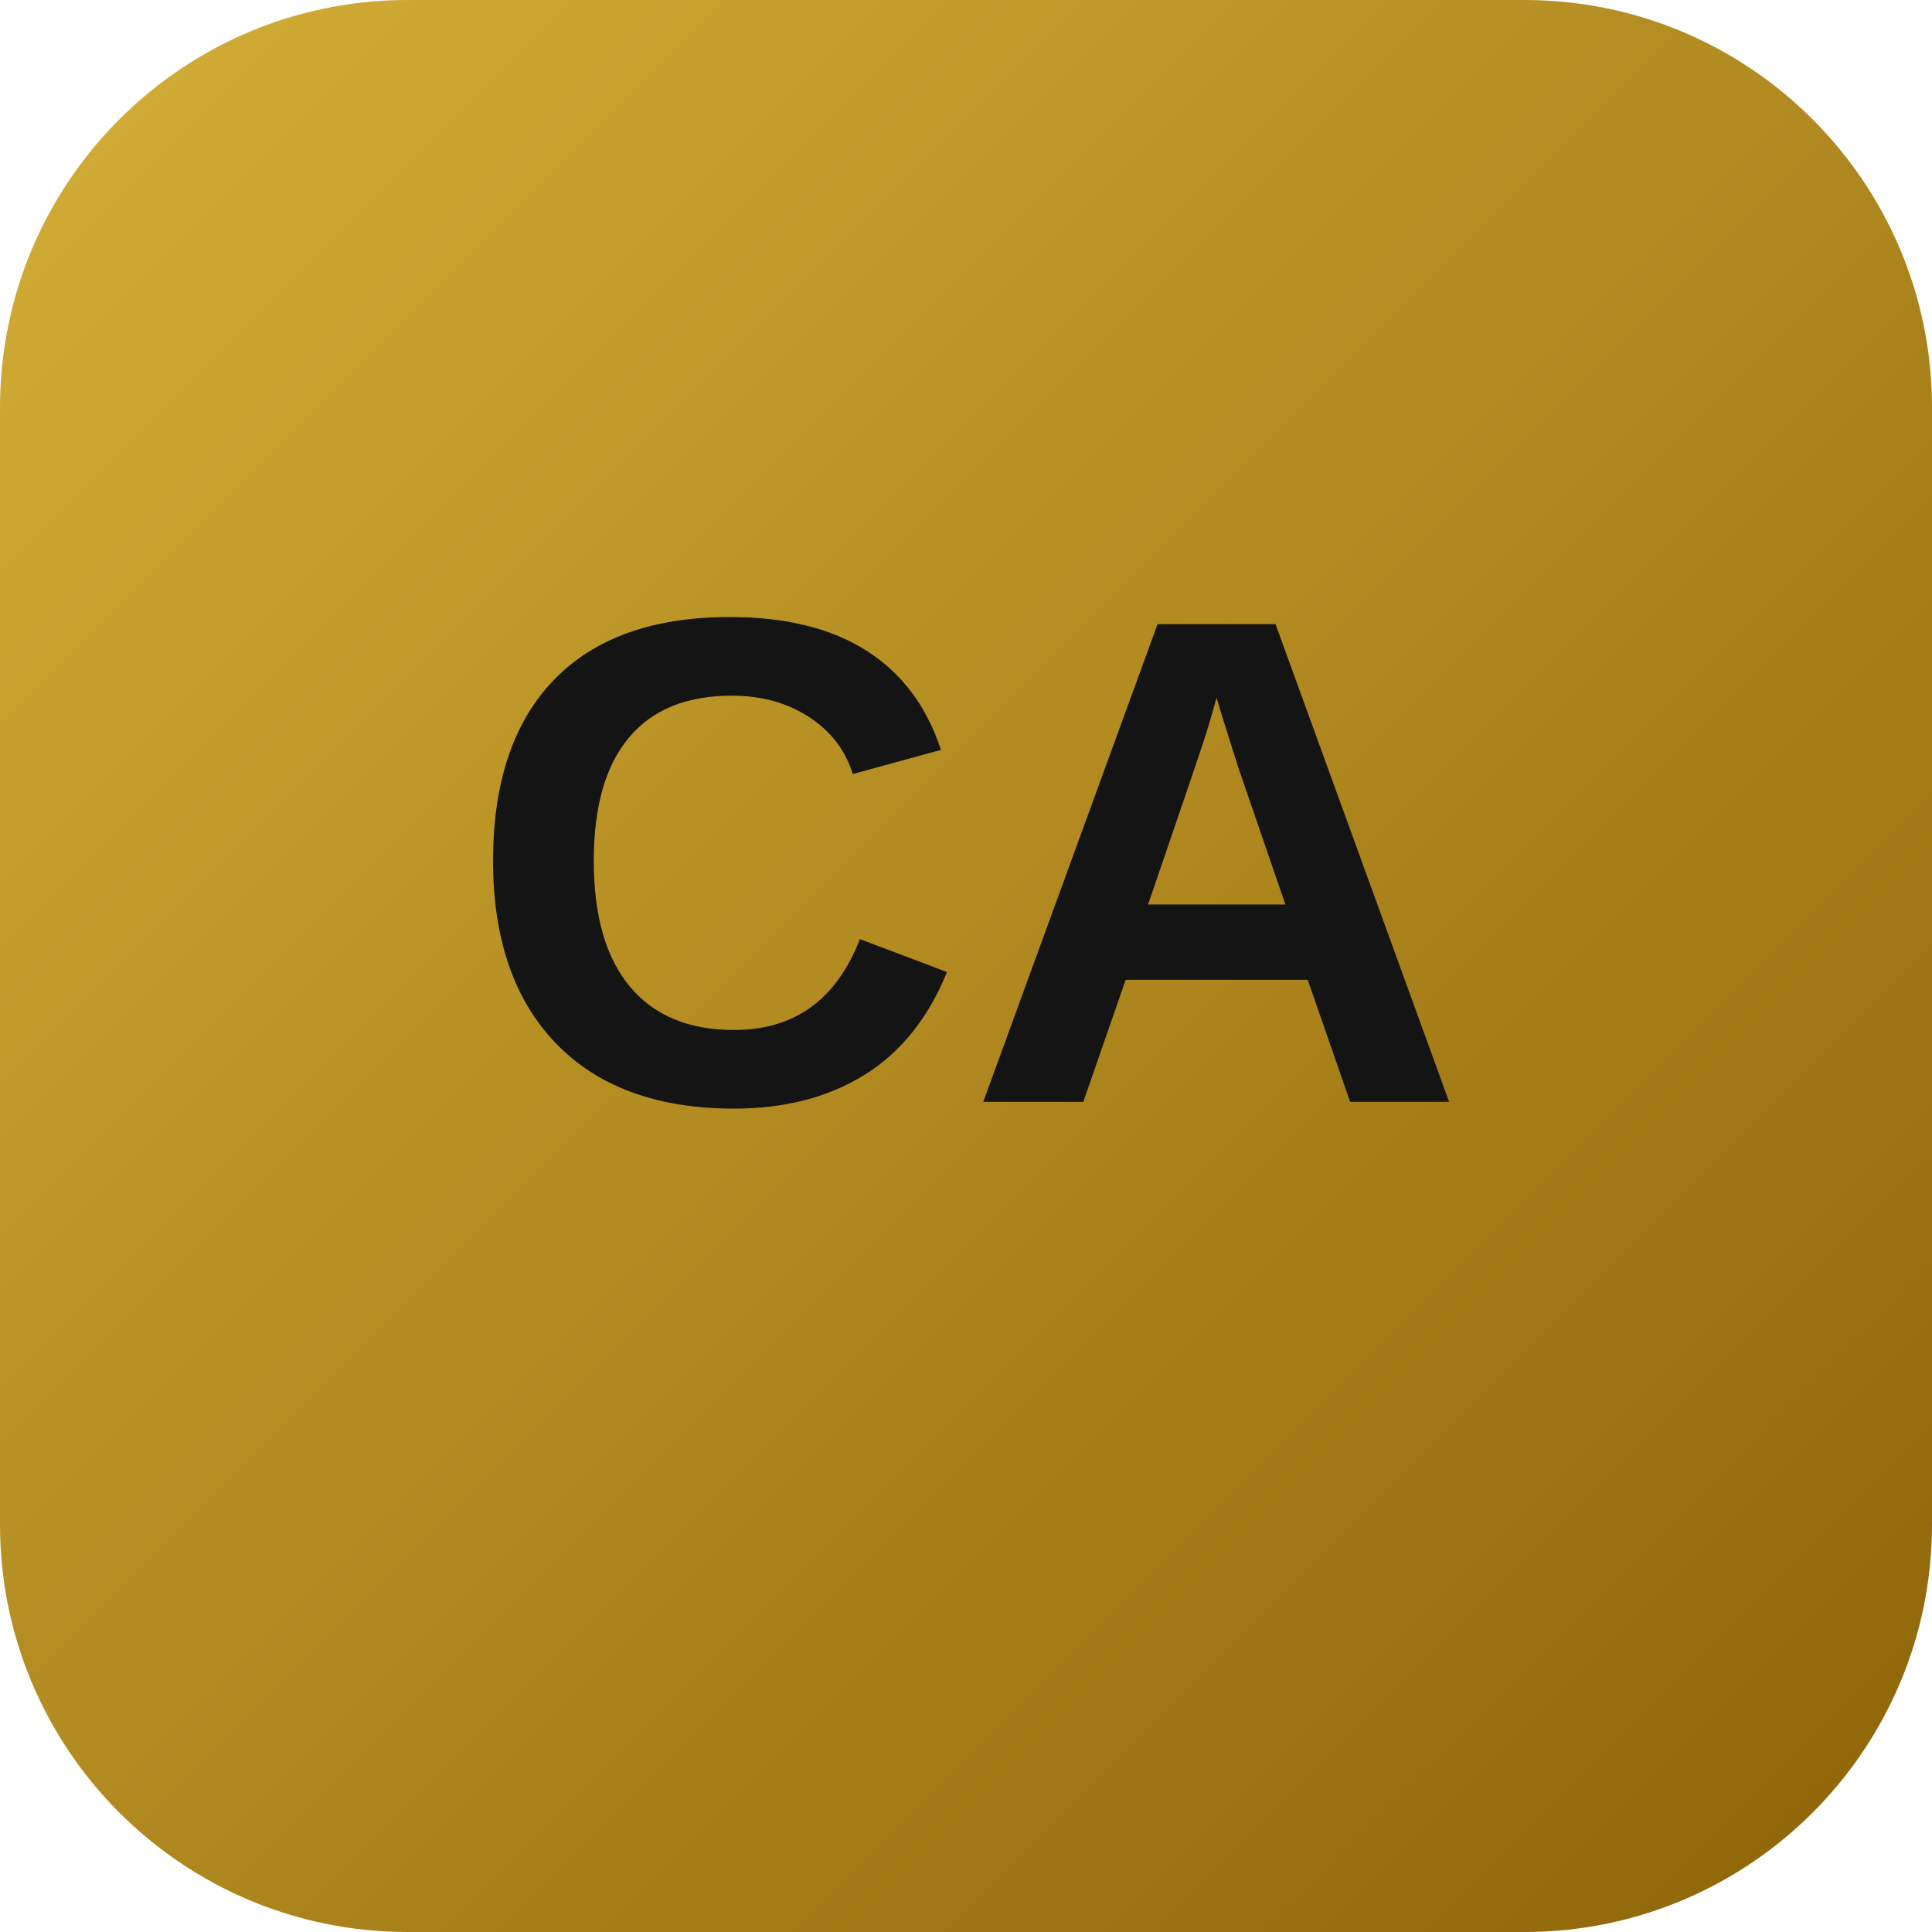
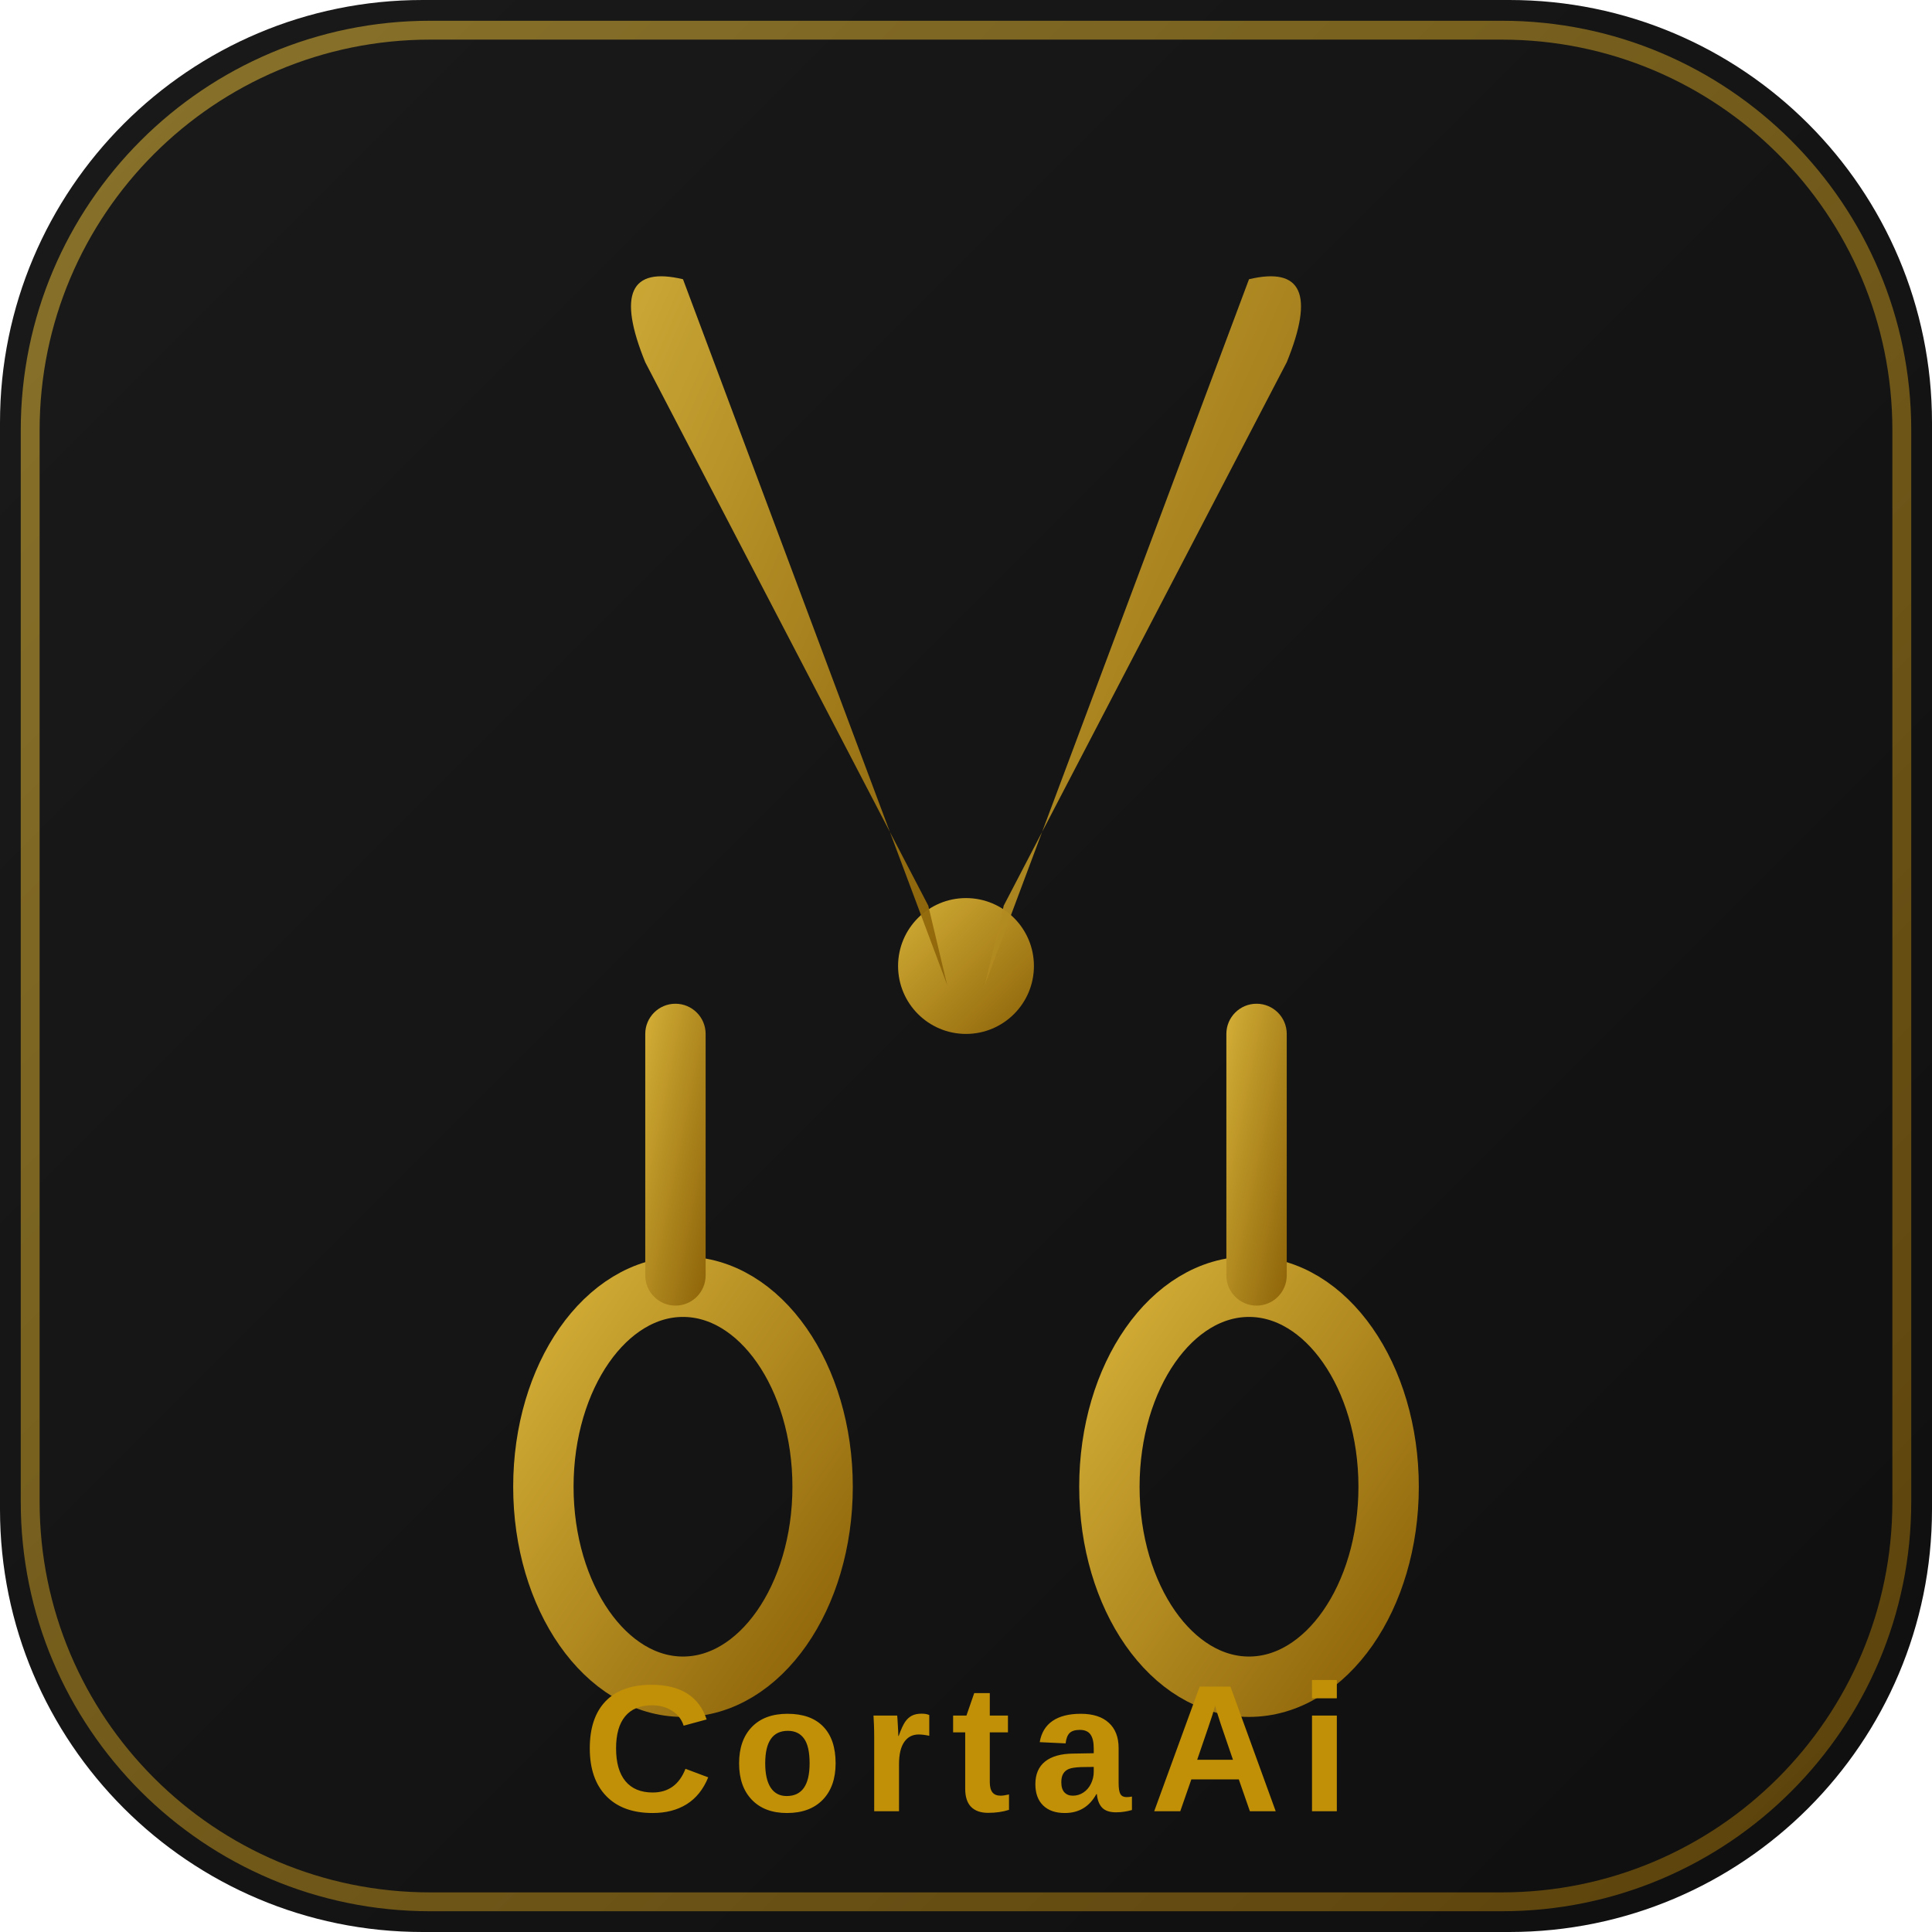
<svg xmlns="http://www.w3.org/2000/svg" width="512" height="512" viewBox="0 0 512 512" role="img" aria-label="CortaAi">
  <defs>
    <linearGradient id="bg" x1="0" y1="0" x2="1" y2="1">
+       <stop offset="0%" stop-color="#1a1a1a" />
+       <stop offset="100%" stop-color="#0f0f0f" />
+     </linearGradient>
+     <linearGradient id="gold" x1="0" y1="0" x2="1" y2="1">
      <stop offset="0%" stop-color="#d4af37" />
      <stop offset="100%" stop-color="#8d6308" />
    </linearGradient>
  </defs>
-   <rect x="0" y="0" width="512" height="512" rx="108" fill="url(#bg)" />
-   <text x="256" y="292" text-anchor="middle" fill="#141414" font-family="Arial, Helvetica, sans-serif" font-size="184" font-weight="700">CA</text>
+   <rect x="0" y="0" width="512" height="512" rx="112" fill="url(#bg)" />
+   <rect x="8" y="8" width="496" height="496" rx="106" fill="none" stroke="url(#gold)" stroke-width="5" opacity="0.6" />
+   <g transform="translate(256,256)" fill="url(#gold)">
+     <circle cx="0" cy="0" r="18" />
+     <path d="M-10,-16 L-85,-160 Q-96,-187 -75,-182 L-5,5 Z" opacity="0.95" />
+     <path d="M10,-16 L85,-160 Q96,-187 75,-182 L5,5 Z" opacity="0.95" />
+     <ellipse cx="-75" cy="138" rx="37" ry="53" fill="none" stroke="url(#gold)" stroke-width="16" />
+     <ellipse cx="75" cy="138" rx="37" ry="53" fill="none" stroke="url(#gold)" stroke-width="16" />
+     <rect x="-85" y="10" width="16" height="80" rx="8" />
+     <rect x="69" y="10" width="16" height="80" rx="8" />
+   </g>
+   <text x="256" y="480" text-anchor="middle" fill="#c19006" font-family="Arial, Helvetica, sans-serif" font-size="48" font-weight="700" letter-spacing="5">CortaAi</text>
</svg>
